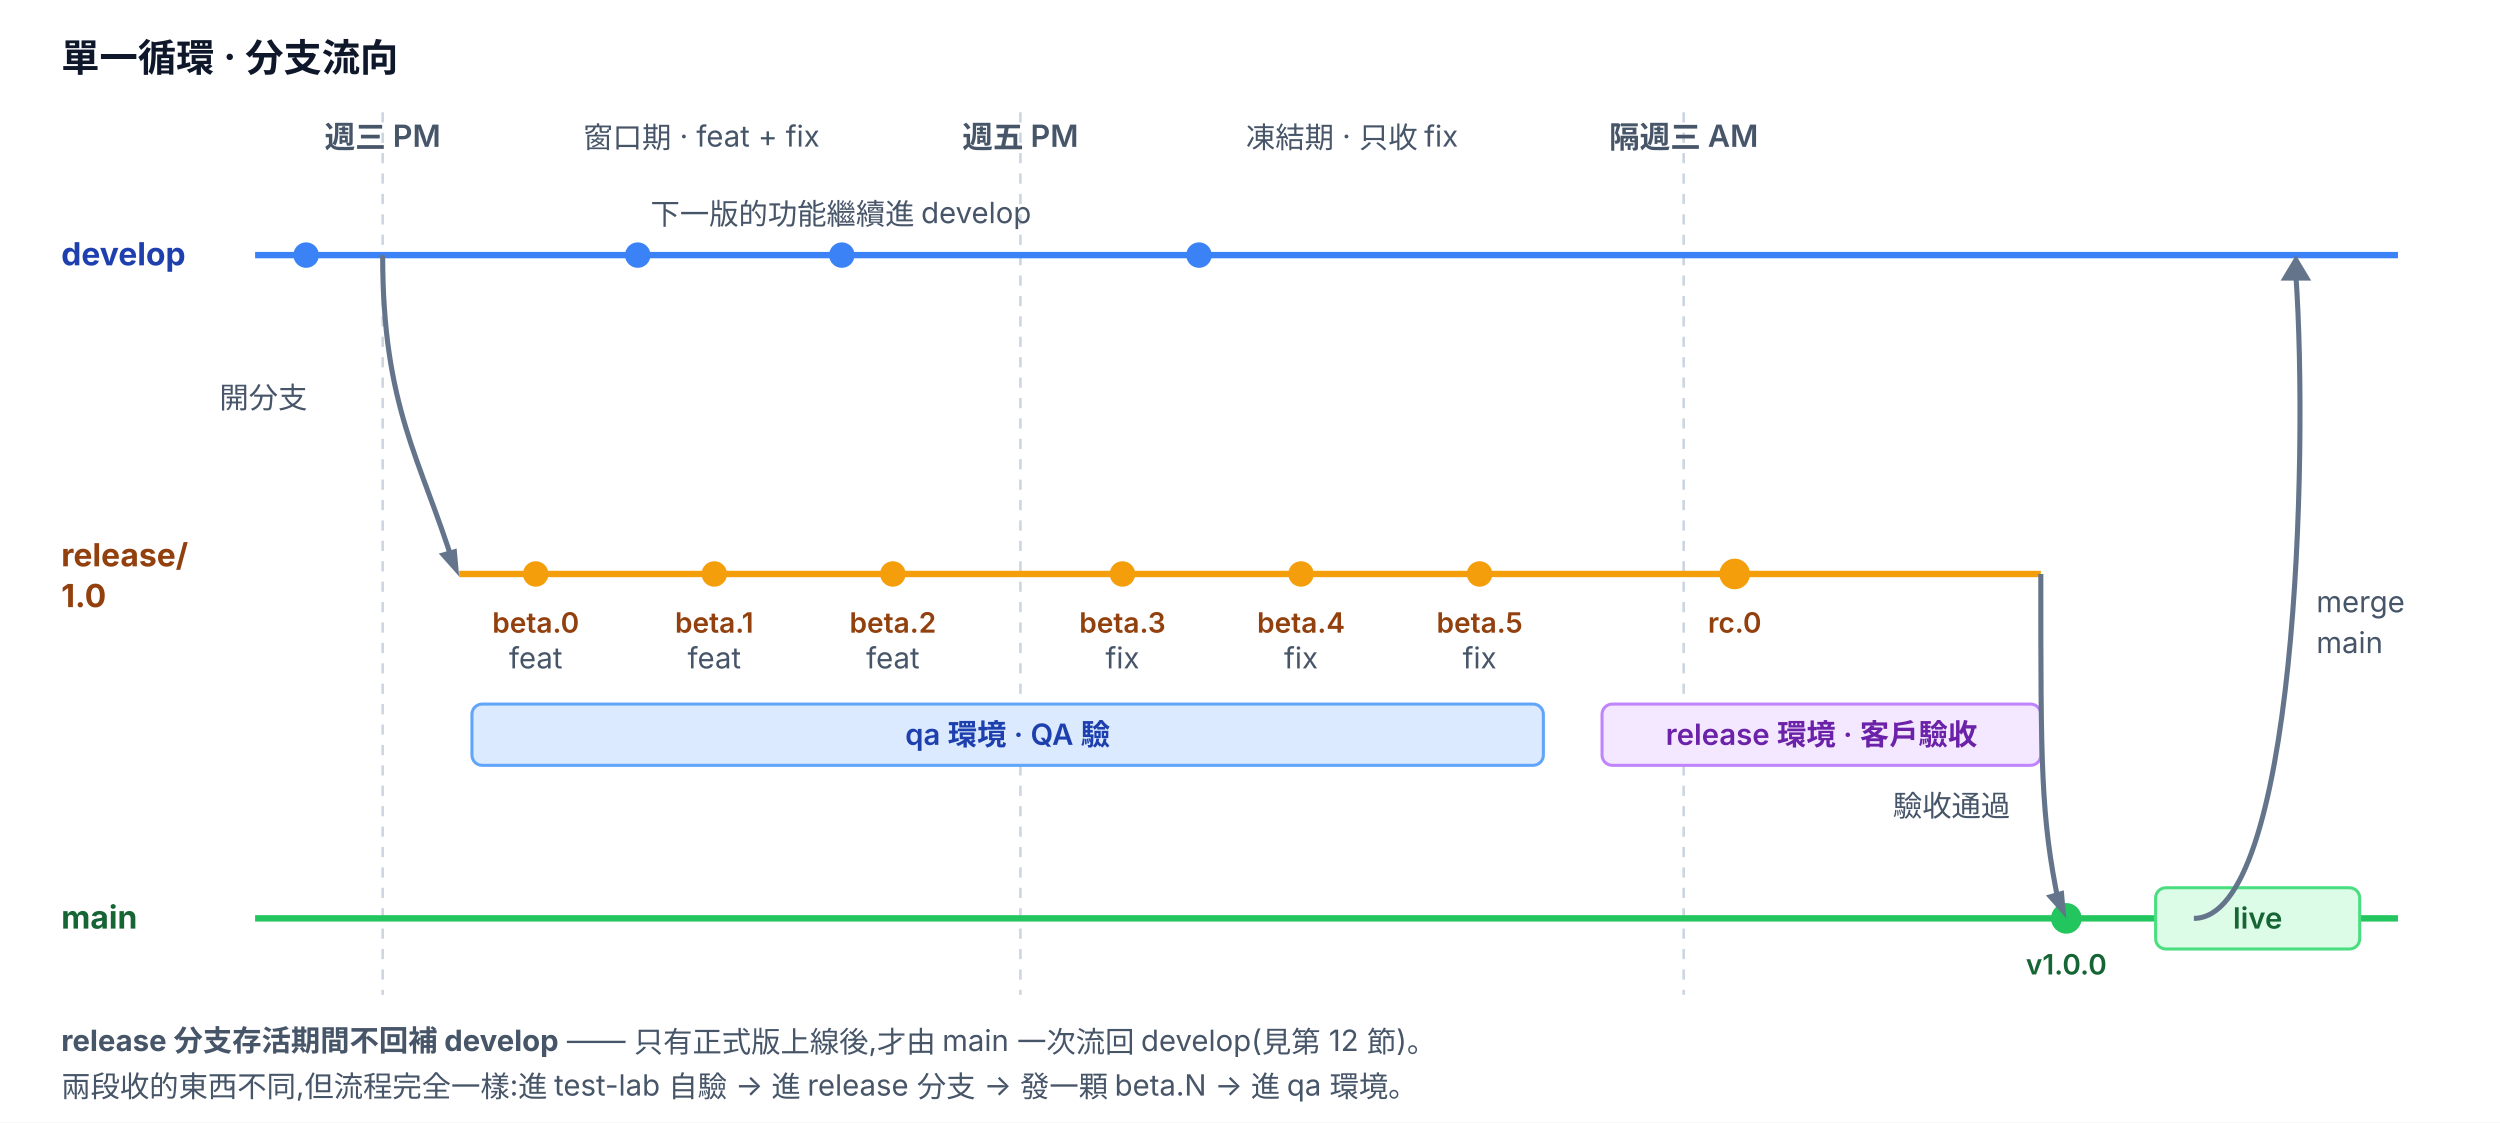
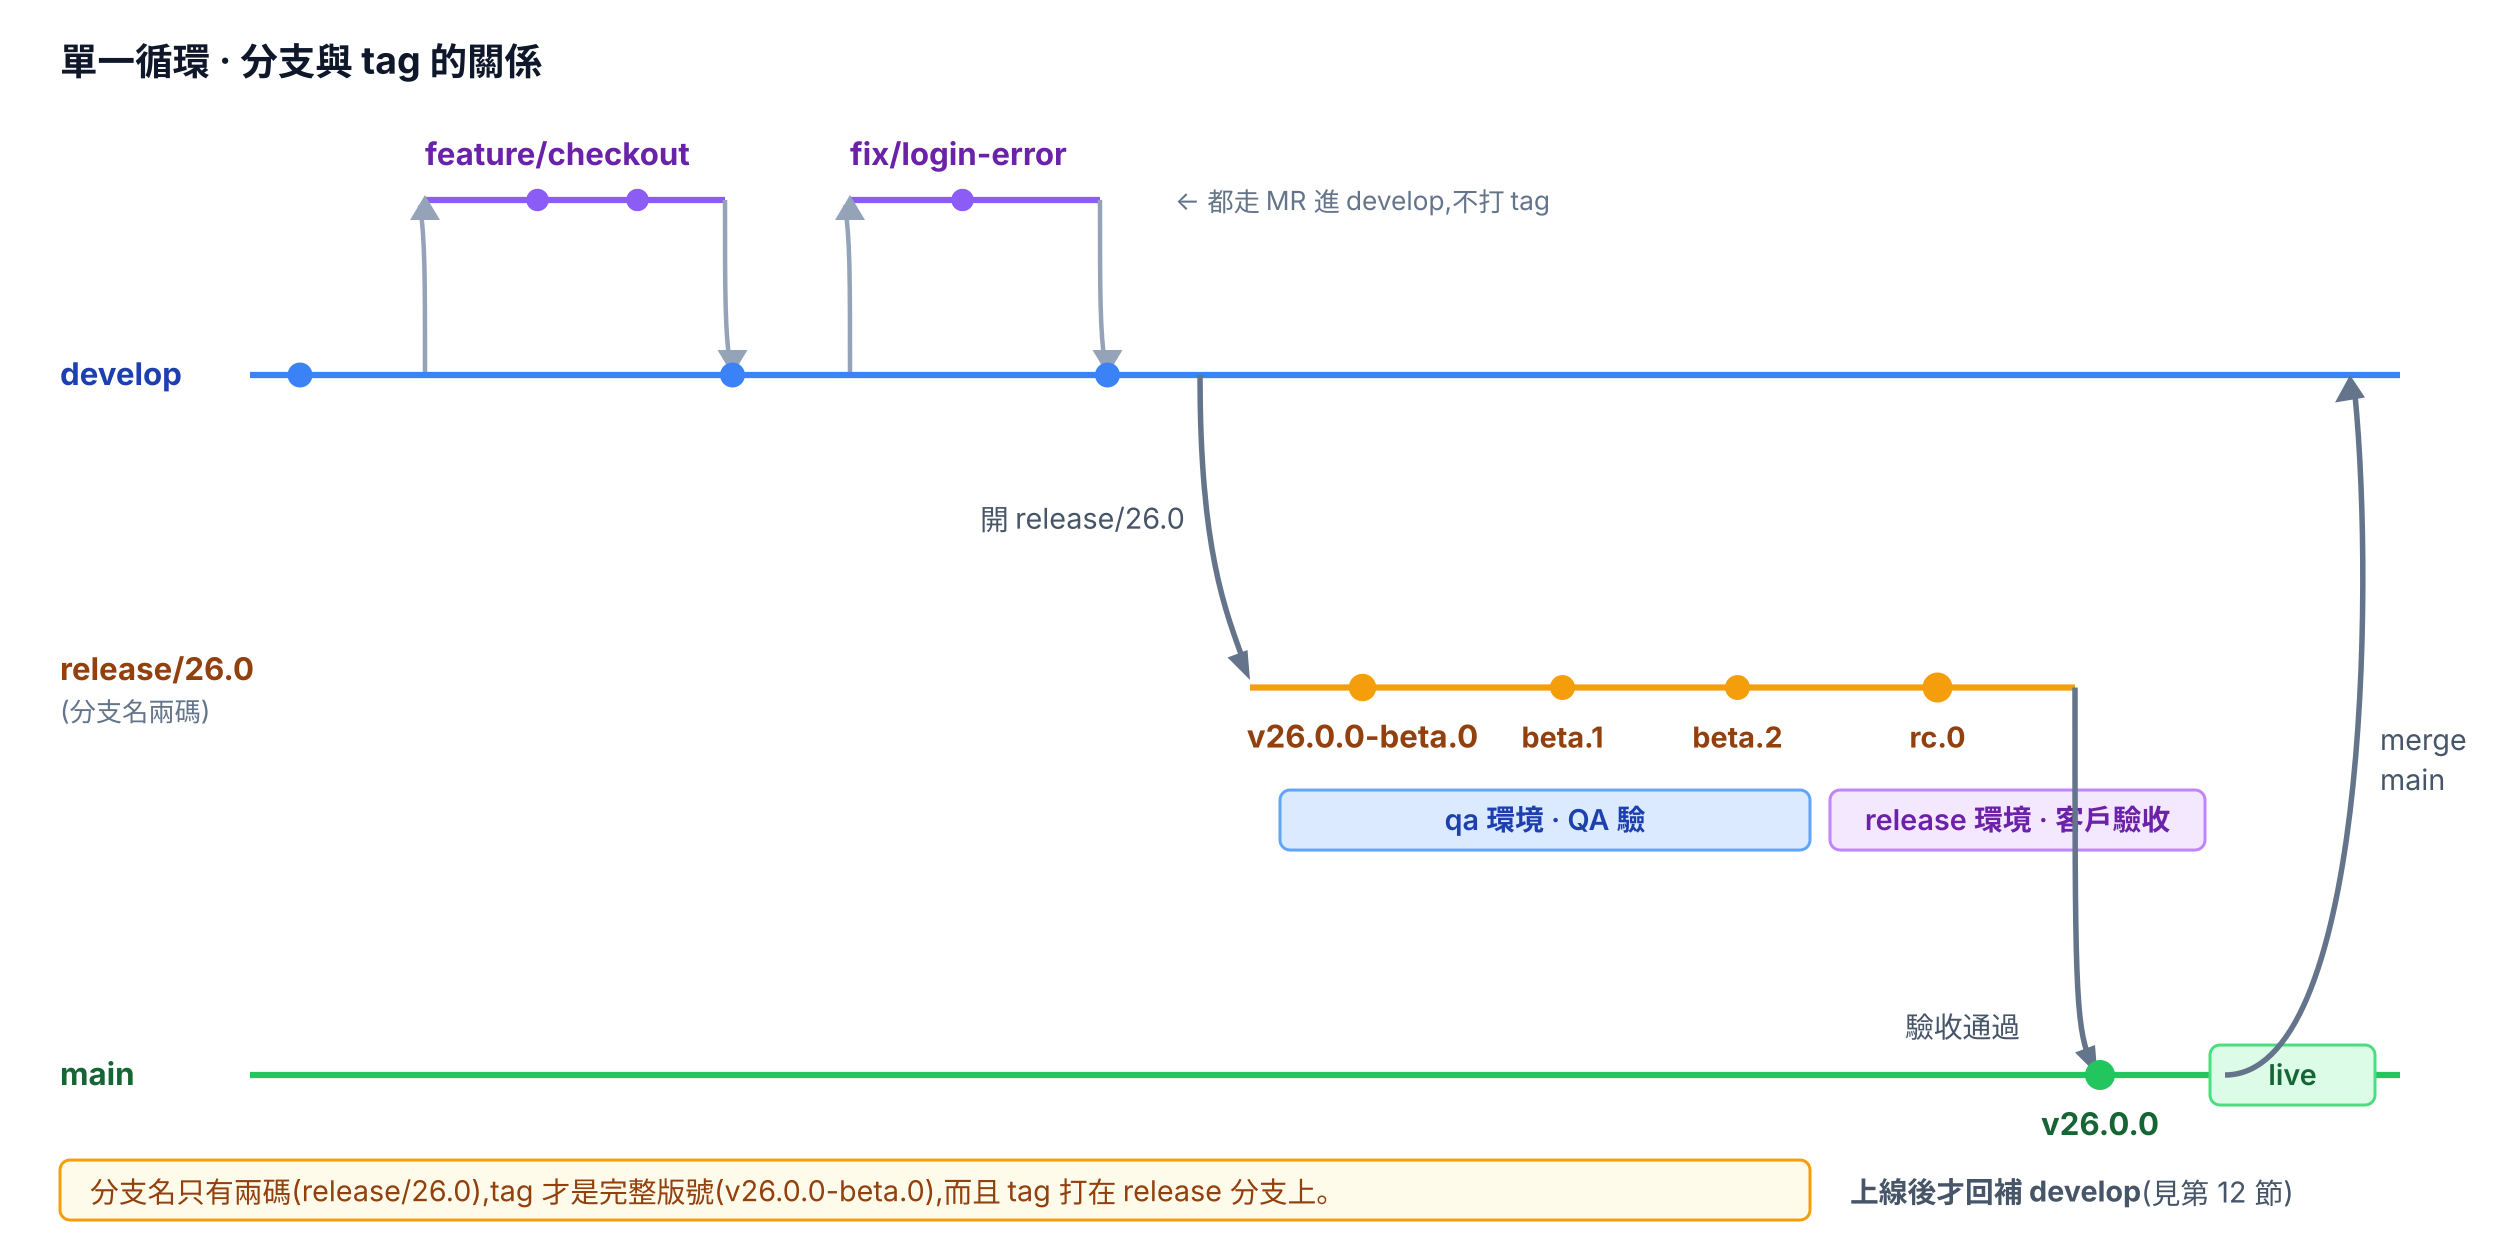
- <svg xmlns="http://www.w3.org/2000/svg" viewBox="0 0 980 440" width="980" height="440" font-family="-apple-system, BlinkMacSystemFont, 'Segoe UI', 'Noto Sans TC', 'PingFang TC', 'Microsoft JhengHei', sans-serif">
+ <svg xmlns="http://www.w3.org/2000/svg" viewBox="0 0 1000 500" width="1000" height="500" font-family="-apple-system, BlinkMacSystemFont, 'Segoe UI', 'Noto Sans TC', 'PingFang TC', 'Microsoft JhengHei', sans-serif">
  <style>
-     .bg      { fill: #ffffff; }
-     .title   { fill: #0f172a; font-size: 15px; font-weight: 700; }
-     .brName  { font-size: 12.5px; font-weight: 700; }
-     .devLine { stroke: #3b82f6; stroke-width: 2.5; fill: none; }
-     .relLine { stroke: #f59e0b; stroke-width: 2.5; fill: none; }
-     .mainLine{ stroke: #22c55e; stroke-width: 2.5; fill: none; }
-     .devDot  { fill: #3b82f6; }
-     .relDot  { fill: #f59e0b; }
-     .mainDot { fill: #22c55e; }
-     .devTxt  { fill: #1e40af; }
-     .relTxt  { fill: #92400e; }
-     .mainTxt { fill: #166534; }
-     .flow    { stroke: #64748b; stroke-width: 2; fill: none; }
-     .flowHead{ fill: #64748b; }
-     .tag     { font-size: 11px; font-weight: 600; }
-     .note    { fill: #475569; font-size: 11.5px; }
-     .tick    { fill: #475569; font-size: 12px; font-weight: 600; }
-     .dash    { stroke: #cbd5e1; stroke-width: 1; stroke-dasharray: 4 4; }
-     .envQa   { fill: #dbeafe; stroke: #60a5fa; stroke-width: 1.2; }
-     .envRel  { fill: #f3e8ff; stroke: #c084fc; stroke-width: 1.2; }
-     .envLive { fill: #dcfce7; stroke: #4ade80; stroke-width: 1.2; }
-     .envQaT  { fill: #1e40af; font-size: 11.5px; font-weight: 600; }
-     .envRelT { fill: #6b21a8; font-size: 11.5px; font-weight: 600; }
-     .envLiveT{ fill: #166534; font-size: 11.5px; font-weight: 600; }
+     .bg       { fill: #ffffff; }
+     .title    { fill: #0f172a; font-size: 15px; font-weight: 700; }
+     .brName   { font-size: 12.5px; font-weight: 700; }
+ 
+     .featLine { stroke: #8b5cf6; stroke-width: 2.5; fill: none; }
+     .devLine  { stroke: #3b82f6; stroke-width: 2.5; fill: none; }
+     .relLine  { stroke: #f59e0b; stroke-width: 2.5; fill: none; }
+     .mainLine { stroke: #22c55e; stroke-width: 2.5; fill: none; }
+ 
+     .featDot  { fill: #8b5cf6; }
+     .devDot   { fill: #3b82f6; }
+     .relDot   { fill: #f59e0b; }
+     .mainDot  { fill: #22c55e; }
+ 
+     .featTxt  { fill: #6b21a8; }
+     .devTxt   { fill: #1e40af; }
+     .relTxt   { fill: #92400e; }
+     .mainTxt  { fill: #166534; }
+ 
+     .flow     { stroke: #94a3b8; stroke-width: 1.8; fill: none; }
+     .flowHead { fill: #94a3b8; }
+     .flowBig  { stroke: #64748b; stroke-width: 2.2; fill: none; }
+     .flowBigH { fill: #64748b; }
+ 
+     .tag      { font-size: 11.5px; font-weight: 700; }
+     .tagFull  { font-size: 12.5px; font-weight: 700; }
+     .note     { fill: #475569; font-size: 11.5px; }
+     .small    { fill: #64748b; font-size: 10.5px; }
+ 
+     .envQa    { fill: #dbeafe; stroke: #60a5fa; stroke-width: 1.2; }
+     .envRel   { fill: #f3e8ff; stroke: #c084fc; stroke-width: 1.2; }
+     .envLive  { fill: #dcfce7; stroke: #4ade80; stroke-width: 1.2; }
+     .envQaT   { fill: #1e40af; font-size: 11.5px; font-weight: 600; }
+     .envRelT  { fill: #6b21a8; font-size: 11.5px; font-weight: 600; }
+     .envLiveT { fill: #166534; font-size: 11.5px; font-weight: 600; }
+ 
+     .callout  { fill: #fffbeb; stroke: #f59e0b; stroke-width: 1.2; }
+     .calloutT { fill: #92400e; font-size: 11.5px; }

    @media (prefers-color-scheme: dark) {
-       .bg      { fill: #0f172a; }
-       .title   { fill: #f1f5f9; }
-       .devLine { stroke: #60a5fa; }
-       .relLine { stroke: #fbbf24; }
-       .mainLine{ stroke: #4ade80; }
-       .devDot  { fill: #60a5fa; }
-       .relDot  { fill: #fbbf24; }
-       .mainDot { fill: #4ade80; }
-       .devTxt  { fill: #bfdbfe; }
-       .relTxt  { fill: #fde68a; }
-       .mainTxt { fill: #bbf7d0; }
-       .flow    { stroke: #94a3b8; }
-       .flowHead{ fill: #94a3b8; }
-       .note    { fill: #cbd5e1; }
-       .tick    { fill: #cbd5e1; }
-       .dash    { stroke: #475569; }
-       .envQa   { fill: #1e3a5f; stroke: #60a5fa; }
-       .envRel  { fill: #3b1e5e; stroke: #c084fc; }
-       .envLive { fill: #14532d; stroke: #4ade80; }
-       .envQaT  { fill: #bfdbfe; }
-       .envRelT { fill: #e9d5ff; }
-       .envLiveT{ fill: #bbf7d0; }
+       .bg       { fill: #0f172a; }
+       .title    { fill: #f1f5f9; }
+       .featLine { stroke: #a78bfa; }
+       .devLine  { stroke: #60a5fa; }
+       .relLine  { stroke: #fbbf24; }
+       .mainLine { stroke: #4ade80; }
+       .featDot  { fill: #a78bfa; }
+       .devDot   { fill: #60a5fa; }
+       .relDot   { fill: #fbbf24; }
+       .mainDot  { fill: #4ade80; }
+       .featTxt  { fill: #e9d5ff; }
+       .devTxt   { fill: #bfdbfe; }
+       .relTxt   { fill: #fde68a; }
+       .mainTxt  { fill: #bbf7d0; }
+       .flow     { stroke: #64748b; }
+       .flowHead { fill: #64748b; }
+       .flowBig  { stroke: #94a3b8; }
+       .flowBigH { fill: #94a3b8; }
+       .note     { fill: #cbd5e1; }
+       .small    { fill: #94a3b8; }
+       .envQa    { fill: #1e3a5f; stroke: #60a5fa; }
+       .envRel   { fill: #3b1e5e; stroke: #c084fc; }
+       .envLive  { fill: #14532d; stroke: #4ade80; }
+       .envQaT   { fill: #bfdbfe; }
+       .envRelT  { fill: #e9d5ff; }
+       .envLiveT { fill: #bbf7d0; }
+       .callout  { fill: #422006; stroke: #fbbf24; }
+       .calloutT { fill: #fde68a; }
    }
  </style>
-   <rect class="bg" x="0" y="0" width="980" height="440" />
-   <text class="title" x="24" y="28">單一循環 · 分支流向</text>
-   <line class="dash" x1="150" y1="44" x2="150" y2="390" />
-   <text class="tick" x="150" y="58" text-anchor="middle">週三 PM</text>
-   <line class="dash" x1="400" y1="44" x2="400" y2="390" />
-   <text class="tick" x="400" y="58" text-anchor="middle">週五 PM</text>
-   <line class="dash" x1="660" y1="44" x2="660" y2="390" />
-   <text class="tick" x="660" y="58" text-anchor="middle">隔週三 AM</text>
-   <text class="note" x="275" y="58" text-anchor="middle">窗口期 · feat + fix</text>
-   <text class="note" x="530" y="58" text-anchor="middle">凍結期 · 只收 fix</text>
-   <line class="devLine" x1="100" y1="100" x2="940" y2="100" />
-   <text class="brName devTxt" x="24" y="104">develop</text>
-   <circle class="devDot" cx="120" cy="100" r="5" />
-   <circle class="devDot" cx="250" cy="100" r="5" />
-   <circle class="devDot" cx="330" cy="100" r="5" />
-   <circle class="devDot" cx="470" cy="100" r="5" />
-   <text class="note" x="255" y="88">下一版的功能繼續進 develop</text>
-   <line class="relLine" x1="180" y1="225" x2="800" y2="225" />
-   <text class="brName relTxt" x="24" y="222">release/</text>
-   <text class="brName relTxt" x="24" y="238">  1.0</text>
-   <path class="flow" d="M150,100 C150,160 165,180 178,222" />
-   <polygon class="flowHead" points="180,226 172,217 179,215" />
-   <text class="note" x="86" y="160">開分支</text>
+   <rect class="bg" x="0" y="0" width="1000" height="500" />
+   <text class="title" x="24" y="30">單一循環 · 分支與 tag 的關係</text>
+   <line class="featLine" x1="170" y1="80" x2="290" y2="80" />
+   <circle class="featDot" cx="215" cy="80" r="4.5" />
+   <circle class="featDot" cx="255" cy="80" r="4.5" />
+   <text class="brName featTxt" x="170" y="66">feature/checkout</text>
+   <line class="featLine" x1="340" y1="80" x2="440" y2="80" />
+   <circle class="featDot" cx="385" cy="80" r="4.5" />
+   <text class="brName featTxt" x="340" y="66">fix/login-error</text>
+   <text class="small" x="470" y="84">← 都走 MR 進 develop,不打 tag</text>
+   <path class="flow" d="M170,150 C170,110 170,96 168,82" />
+   <polygon class="flowHead" points="170,78 164,88 176,88" />
+   <path class="flow" d="M290,80 C290,118 290,132 292,146" />
+   <polygon class="flowHead" points="293,150 287,140 299,140" />
+   <path class="flow" d="M340,150 C340,110 340,96 338,82" />
+   <polygon class="flowHead" points="340,78 334,88 346,88" />
+   <path class="flow" d="M440,80 C440,118 440,132 442,146" />
+   <polygon class="flowHead" points="443,150 437,140 449,140" />
+   <line class="devLine" x1="100" y1="150" x2="960" y2="150" />
+   <text class="brName devTxt" x="24" y="154">develop</text>
+   <circle class="devDot" cx="120" cy="150" r="5" />
+   <circle class="devDot" cx="293" cy="150" r="5" />
+   <circle class="devDot" cx="443" cy="150" r="5" />
+   <path class="flowBig" d="M480,150 C480,220 490,244 498,266" />
+   <polygon class="flowBigH" points="500,272 491,263 499,260" />
+   <text class="note" x="392" y="212">開 release/26.0</text>
+   <line class="relLine" x1="500" y1="275" x2="830" y2="275" />
+   <text class="brName relTxt" x="24" y="272">release/26.0</text>
+   <text class="small" x="24" y="288">(分支名兩碼)</text>
  <g class="relDot">
-     <circle cx="210" cy="225" r="5" />
-     <circle cx="280" cy="225" r="5" />
-     <circle cx="350" cy="225" r="5" />
-     <circle cx="440" cy="225" r="5" />
-     <circle cx="510" cy="225" r="5" />
-     <circle cx="580" cy="225" r="5" />
-     <circle cx="680" cy="225" r="6" />
+     <circle cx="545" cy="275" r="5.5" />
+     <circle cx="625" cy="275" r="5" />
+     <circle cx="695" cy="275" r="5" />
+     <circle cx="775" cy="275" r="6" />
  </g>
-   <g class="tag relTxt" text-anchor="middle">
-     <text x="210" y="248">beta.0</text>
-     <text x="280" y="248">beta.1</text>
-     <text x="350" y="248">beta.2</text>
-     <text x="440" y="248">beta.3</text>
-     <text x="510" y="248">beta.4</text>
-     <text x="580" y="248">beta.5</text>
-     <text x="680" y="248">rc.0</text>
-   </g>
-   <g class="note" text-anchor="middle" font-size="10.5">
-     <text x="210" y="262">feat</text>
-     <text x="280" y="262">feat</text>
-     <text x="350" y="262">feat</text>
-     <text x="440" y="262">fix</text>
-     <text x="510" y="262">fix</text>
-     <text x="580" y="262">fix</text>
-   </g>
-   <rect class="envQa" x="185" y="276" width="420" height="24" rx="4" />
-   <text class="envQaT" x="395" y="292" text-anchor="middle">qa 環境 · QA 驗</text>
-   <rect class="envRel" x="628" y="276" width="172" height="24" rx="4" />
-   <text class="envRelT" x="714" y="292" text-anchor="middle">release 環境 · 客戶驗收</text>
-   <line class="mainLine" x1="100" y1="360" x2="940" y2="360" />
-   <text class="brName mainTxt" x="24" y="364">main</text>
-   <circle class="mainDot" cx="810" cy="360" r="6" />
-   <text class="tag mainTxt" x="810" y="382" text-anchor="middle">v1.0.0</text>
-   <rect class="envLive" x="845" y="348" width="80" height="24" rx="4" />
-   <text class="envLiveT" x="885" y="364" text-anchor="middle">live</text>
-   <path class="flow" d="M800,225 C800,300 800,320 807,354" />
-   <polygon class="flowHead" points="810,360 802,351 809,349" />
-   <text class="note" x="742" y="320">驗收通過</text>
-   <path class="flow" d="M860,360 C900,360 905,180 900,108" />
-   <polygon class="flowHead" points="900,100 894,110 906,110" />
-   <text class="note" x="908" y="240">merge</text>
-   <text class="note" x="908" y="256">main</text>
-   <text class="note" x="24" y="412">
-     <tspan font-weight="700">release 分支存活期間不回補 develop</tspan> —— 只有正式版上線後,才由 main 一次流回 develop(見第 12 節)。</text>
-   <text class="note" x="24" y="430">兩段收的東西不同,但流程完全一樣:進 test-lab 自驗 → 進 release 分支 → 發一顆 beta.N → 進 qa 環境。</text>
+   <text class="tagFull relTxt" x="545" y="299" text-anchor="middle">v26.0.0-beta.0</text>
+   <text class="tag relTxt" x="625" y="299" text-anchor="middle">beta.1</text>
+   <text class="tag relTxt" x="695" y="299" text-anchor="middle">beta.2</text>
+   <text class="tag relTxt" x="775" y="299" text-anchor="middle">rc.0</text>
+   <rect class="envQa" x="512" y="316" width="212" height="24" rx="4" />
+   <text class="envQaT" x="618" y="332" text-anchor="middle">qa 環境 · QA 驗</text>
+   <rect class="envRel" x="732" y="316" width="150" height="24" rx="4" />
+   <text class="envRelT" x="807" y="332" text-anchor="middle">release 環境 · 客戶驗收</text>
+   <path class="flowBig" d="M830,275 C830,390 830,410 836,424" />
+   <polygon class="flowBigH" points="839,430 830,421 838,418" />
+   <text class="note" x="762" y="415">驗收通過</text>
+   <line class="mainLine" x1="100" y1="430" x2="960" y2="430" />
+   <text class="brName mainTxt" x="24" y="434">main</text>
+   <circle class="mainDot" cx="840" cy="430" r="6" />
+   <text class="tagFull mainTxt" x="840" y="454" text-anchor="middle">v26.0.0</text>
+   <rect class="envLive" x="884" y="418" width="66" height="24" rx="4" />
+   <text class="envLiveT" x="917" y="434" text-anchor="middle">live</text>
+   <path class="flowBig" d="M890,430 C946,430 950,240 942,158" />
+   <polygon class="flowBigH" points="940,150 934,161 946,159" />
+   <text class="note" x="952" y="300">merge</text>
+   <text class="note" x="952" y="316">main</text>
+   <rect class="callout" x="24" y="464" width="700" height="24" rx="4" />
+   <text class="calloutT" x="36" y="481">分支名只有兩碼(release/26.0),tag 才是完整版號(v26.0.0-beta.0),而且 tag 打在 release 分支上。</text>
+   <text class="note" x="740" y="481">
+     <tspan font-weight="700">上線後才回補 develop</tspan>(見第 12 節)</text>
</svg>
